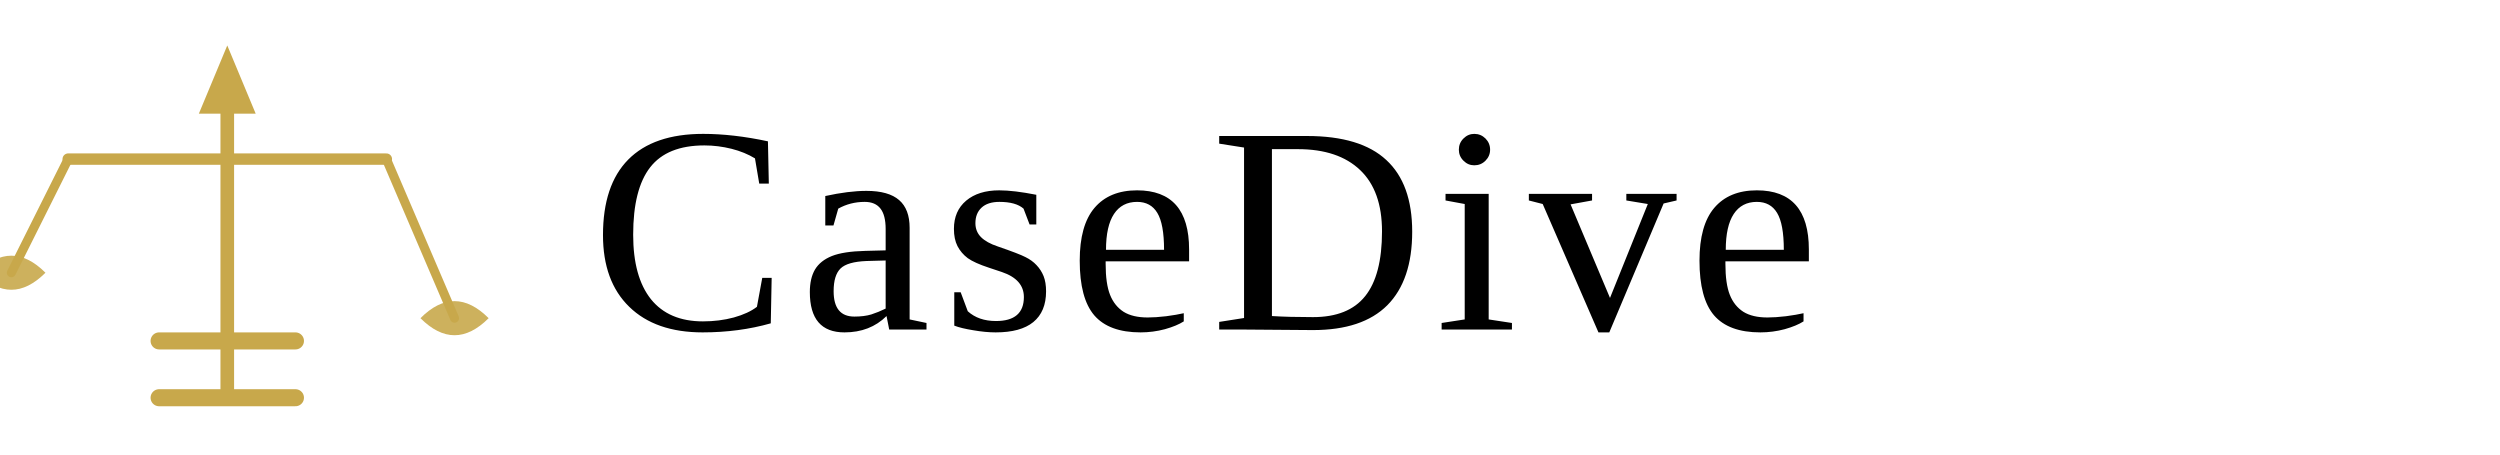
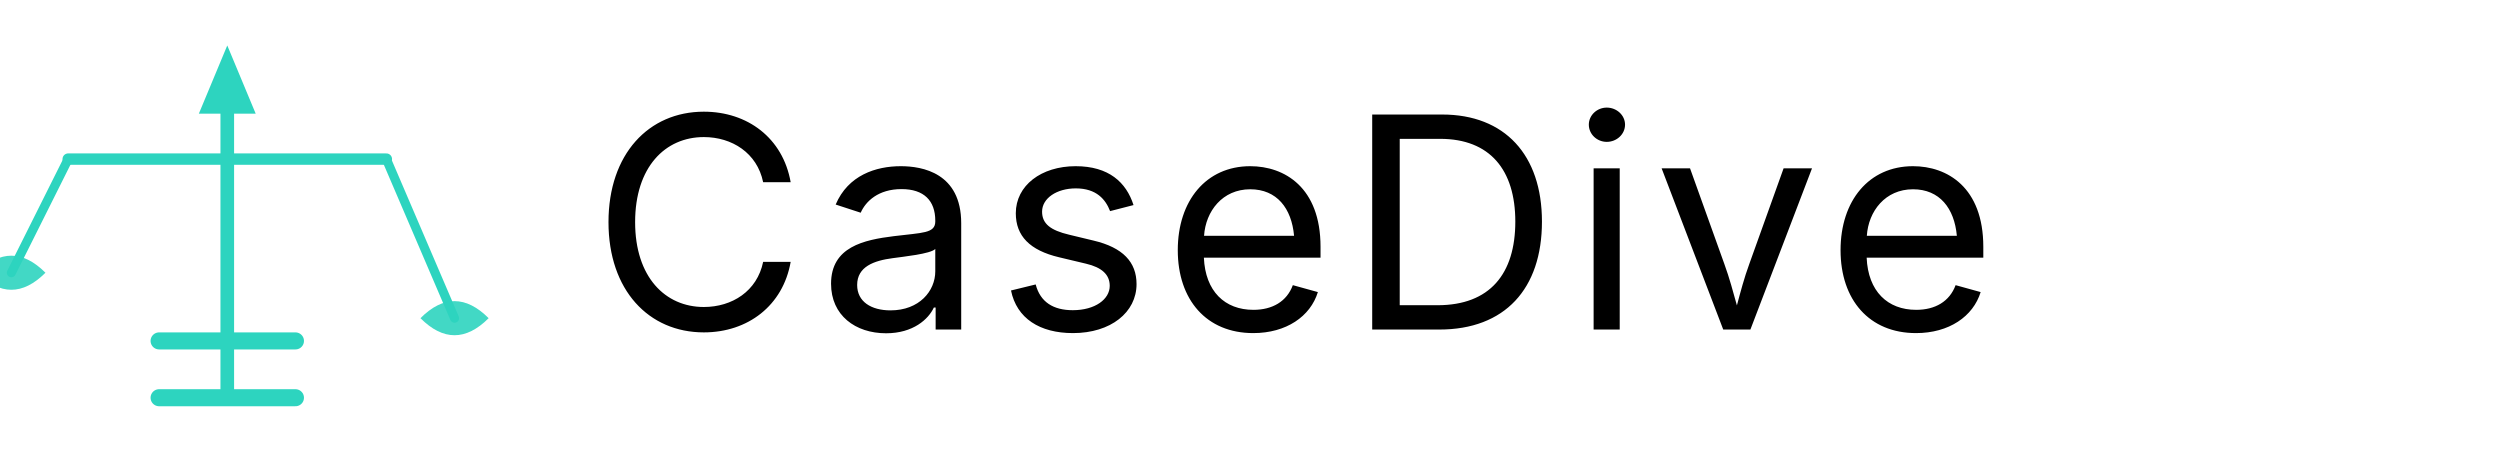
<svg xmlns="http://www.w3.org/2000/svg" width="220" height="40" viewBox="0 0 220 40">
-   <line x1="20" y1="6" x2="20" y2="30" stroke="#c8a84b" stroke-width="1.2" stroke-linecap="round" />
-   <polygon points="20,4 22.5,10 17.5,10" fill="#c8a84b" />
-   <line x1="6" y1="14" x2="34" y2="14" stroke="#c8a84b" stroke-width="1" stroke-linecap="round" />
-   <line x1="6" y1="14" x2="1" y2="24" stroke="#c8a84b" stroke-width="0.8" stroke-linecap="round" />
-   <line x1="34" y1="14" x2="40" y2="28" stroke="#c8a84b" stroke-width="0.8" stroke-linecap="round" />
-   <path d="M-2 24 Q1 21 4 24 Q1 27 -2 24Z" fill="#c8a84b" opacity="0.9" />
-   <path d="M37 28 Q40 25 43 28 Q40 31 37 28Z" fill="#c8a84b" opacity="0.9" />
-   <line x1="14" y1="30" x2="26" y2="30" stroke="#c8a84b" stroke-width="1.5" stroke-linecap="round" />
-   <line x1="20" y1="30" x2="20" y2="35" stroke="#c8a84b" stroke-width="1.2" stroke-linecap="round" />
-   <line x1="14" y1="35" x2="26" y2="35" stroke="#c8a84b" stroke-width="1.5" stroke-linecap="round" />
-   <text x="52" y="29" font-family="'Times New Roman',Times,serif" font-size="26" fill="currentColor" font-weight="400" letter-spacing="1">CaseDive</text>
+   <line x1="20" y1="6" x2="20" y2="30" stroke="#2DD4BF" stroke-width="1.2" stroke-linecap="round" />
+   <polygon points="20,4 22.5,10 17.5,10" fill="#2DD4BF" />
+   <line x1="6" y1="14" x2="34" y2="14" stroke="#2DD4BF" stroke-width="1" stroke-linecap="round" />
+   <line x1="6" y1="14" x2="1" y2="24" stroke="#2DD4BF" stroke-width="0.8" stroke-linecap="round" />
+   <line x1="34" y1="14" x2="40" y2="28" stroke="#2DD4BF" stroke-width="0.8" stroke-linecap="round" />
+   <path d="M-2 24 Q1 21 4 24 Q1 27 -2 24Z" fill="#2DD4BF" opacity="0.9" />
+   <path d="M37 28 Q40 25 43 28 Q40 31 37 28Z" fill="#2DD4BF" opacity="0.9" />
+   <line x1="14" y1="30" x2="26" y2="30" stroke="#2DD4BF" stroke-width="1.5" stroke-linecap="round" />
+   <line x1="20" y1="30" x2="20" y2="35" stroke="#2DD4BF" stroke-width="1.2" stroke-linecap="round" />
+   <line x1="14" y1="35" x2="26" y2="35" stroke="#2DD4BF" stroke-width="1.5" stroke-linecap="round" />
+   <text x="52" y="29" font-family="Space Grotesk, Inter, system-ui, sans-serif" font-size="26" fill="currentColor" font-weight="400" letter-spacing="1">CaseDive</text>
</svg>
